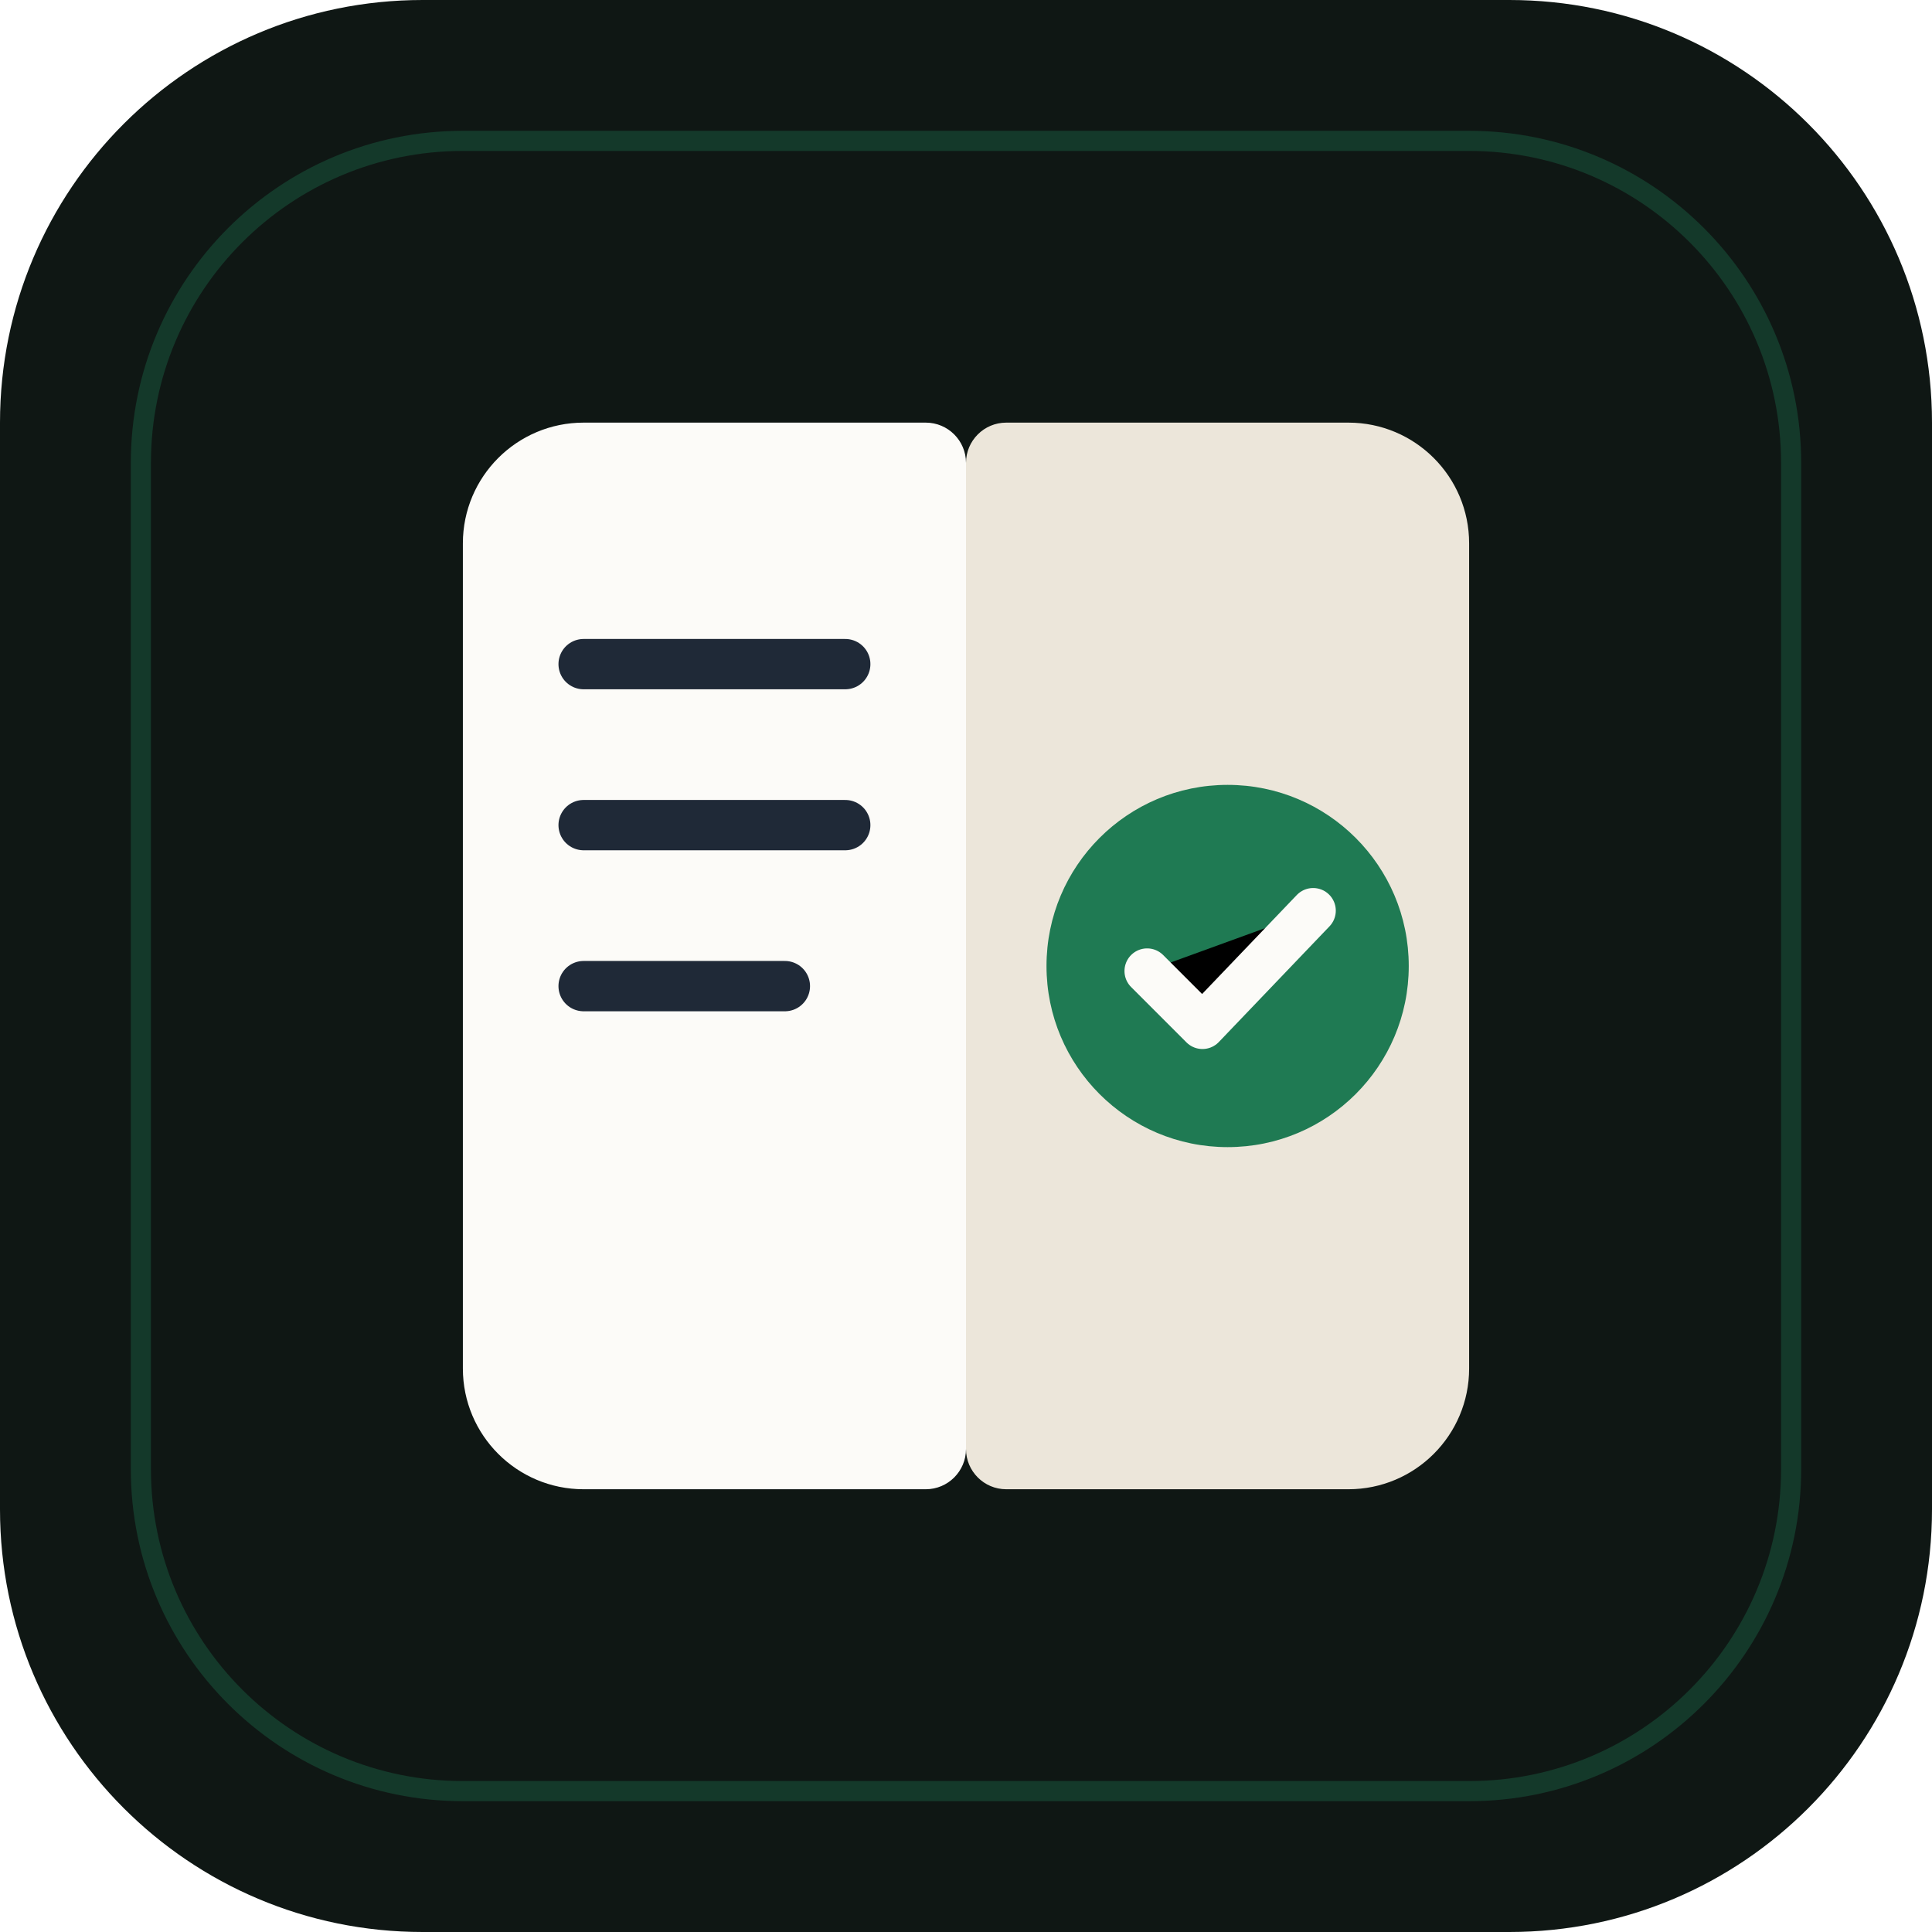
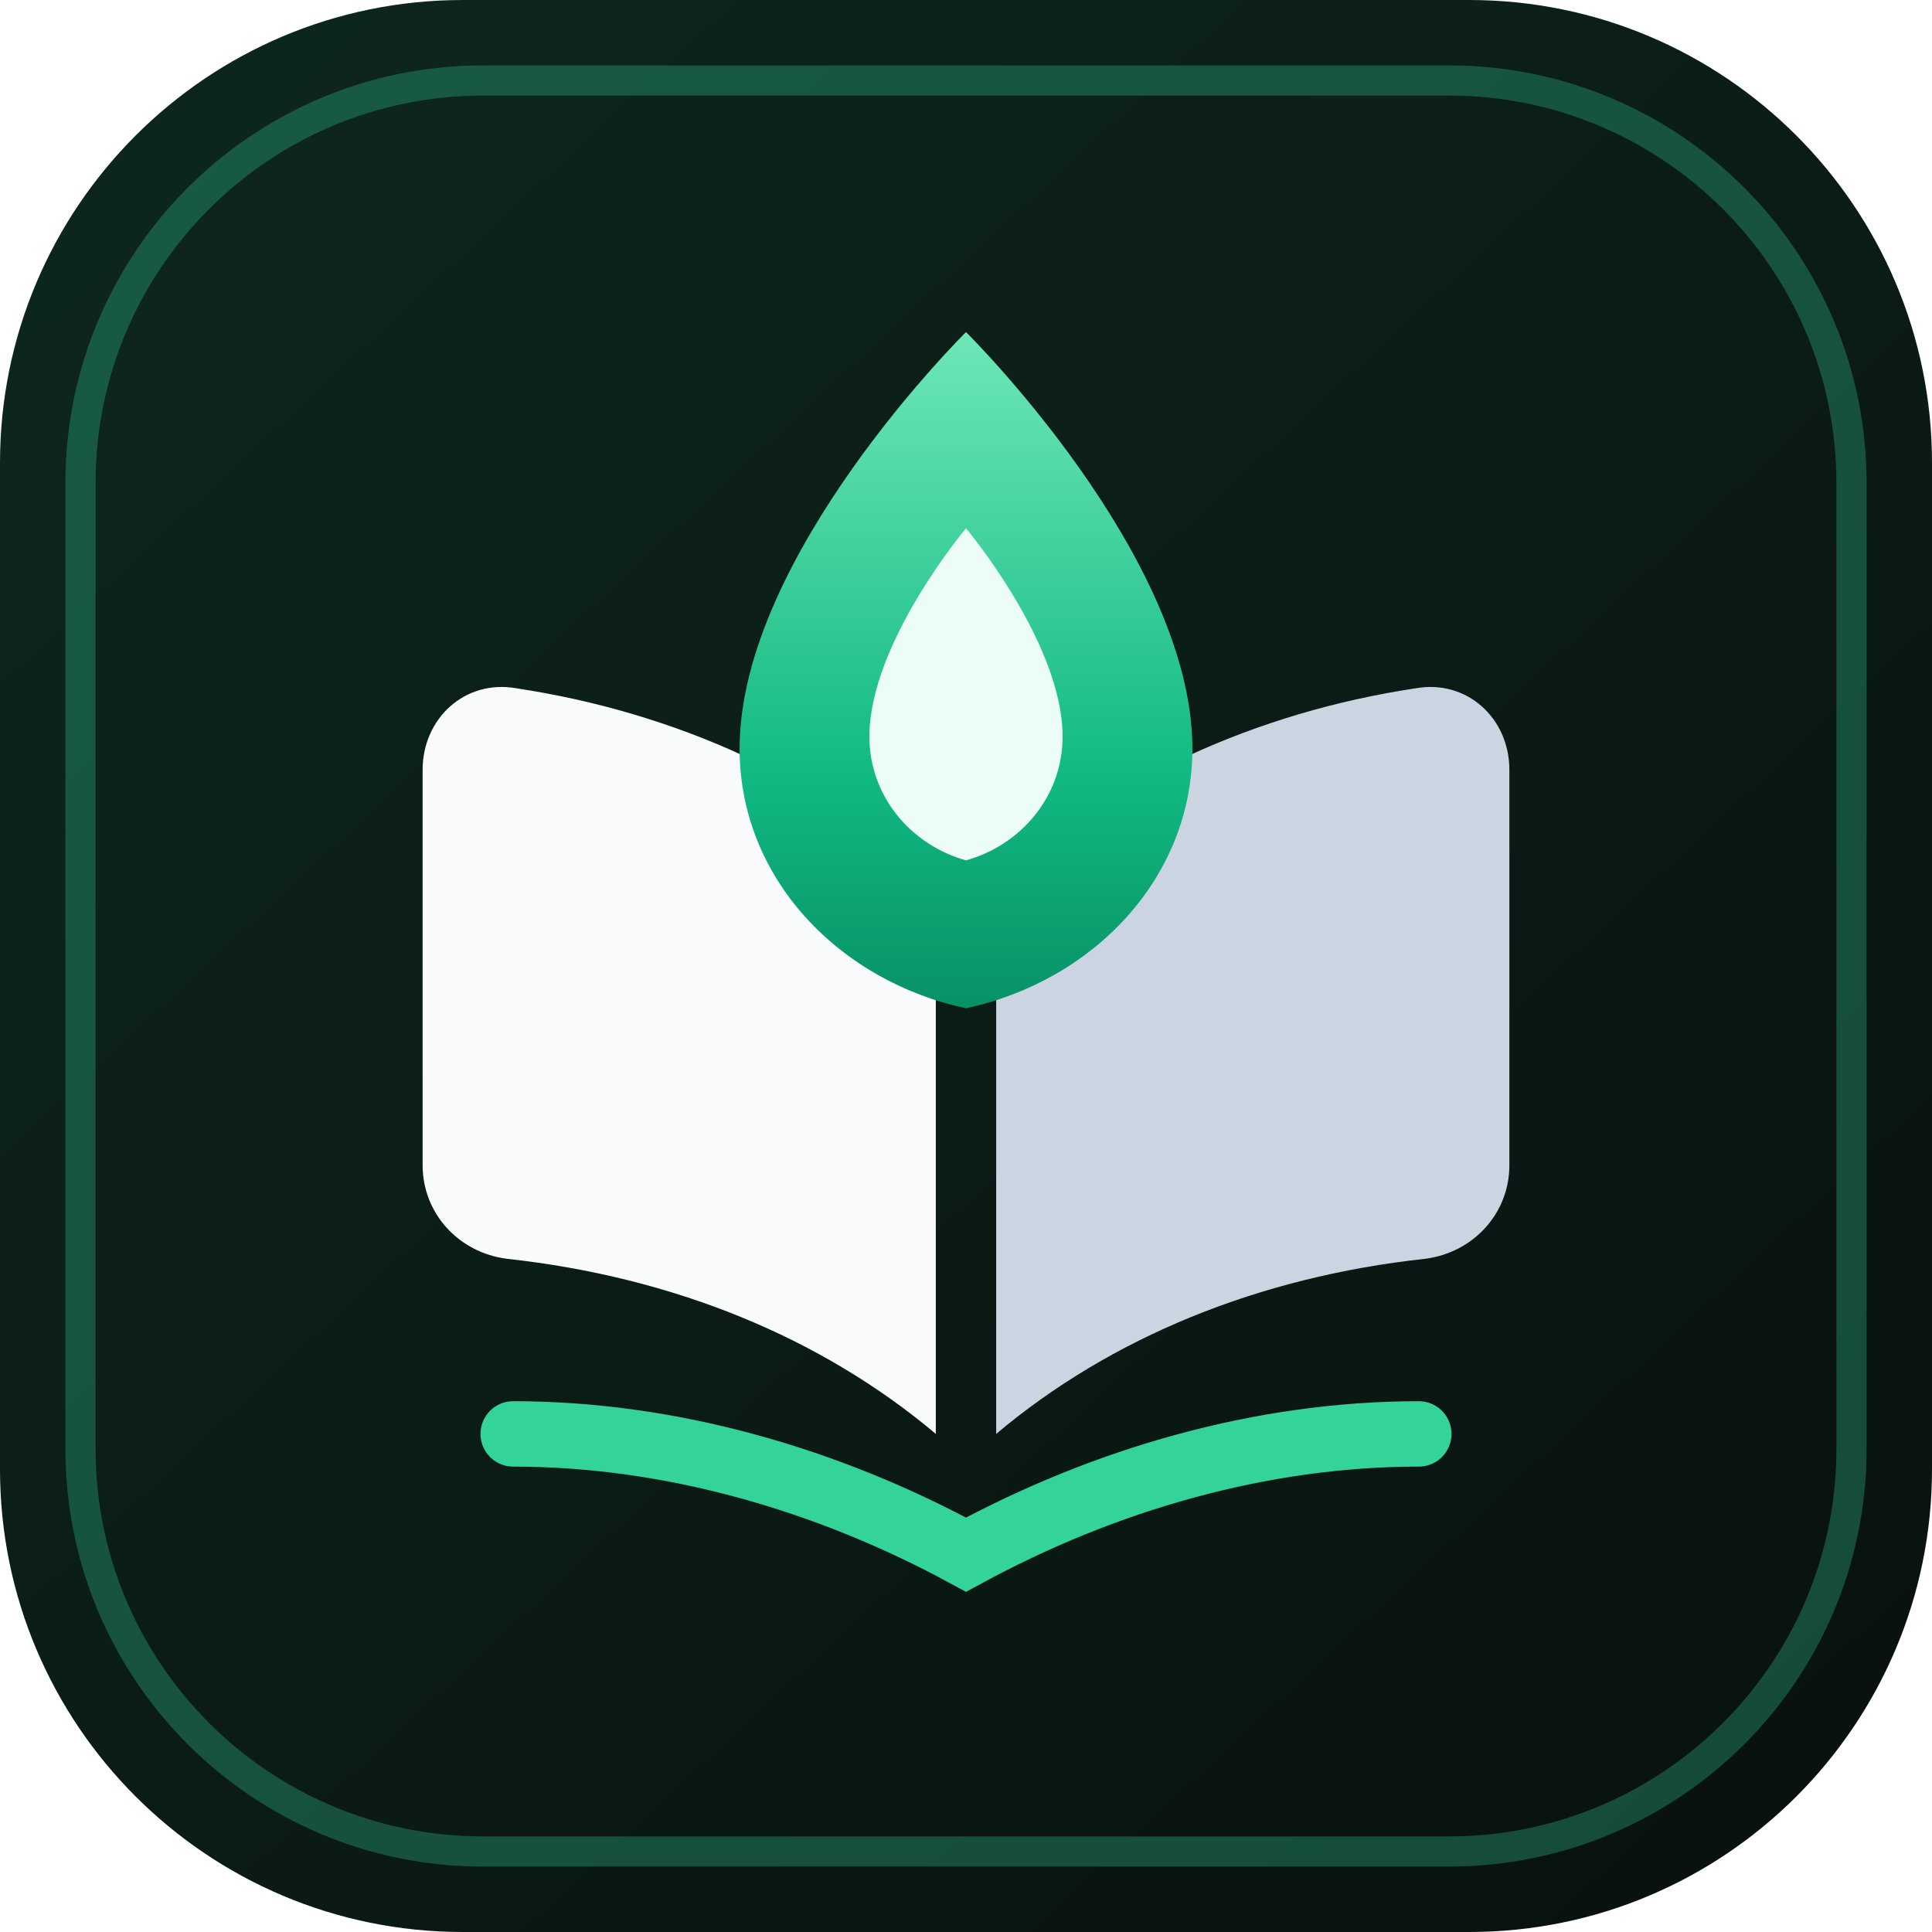
- <svg xmlns="http://www.w3.org/2000/svg" viewBox="0 0 192 192" width="192" height="192">
-   <rect width="192" height="192" rx="42" fill="#0F1714" />
-   <rect x="14" y="14" width="164" height="164" rx="32" fill="none" stroke="#1F7A53" stroke-opacity="0.35" stroke-width="2" />
-   <path d="M46 54C46 47.373 51.373 42 58 42H92C94.209 42 96 43.791 96 46V144C96 146.209 94.209 148 92 148H58C51.373 148 46 142.627 46 136V54Z" fill="#FCFBF8" />
-   <path d="M146 54C146 47.373 140.627 42 134 42H100C97.791 42 96 43.791 96 46V144C96 146.209 97.791 148 100 148H134C140.627 148 146 142.627 146 136V54Z" fill="#ECE6DA" />
-   <path d="M58 66H84M58 82H84M58 98H78" stroke="#1F2937" stroke-width="5" stroke-linecap="round" />
-   <circle cx="122" cy="96" r="18" fill="#1F7A53" />
-   <path d="M114 96.5L119.5 102L130.5 90.5" stroke="#FCFBF8" stroke-width="4.5" stroke-linecap="round" stroke-linejoin="round" />
+ <svg xmlns="http://www.w3.org/2000/svg" viewBox="0 0 192 192" width="192" height="192" fill="none">
+   <defs>
+     <linearGradient id="bg" x1="18" y1="12" x2="174" y2="180" gradientUnits="userSpaceOnUse">
+       <stop offset="0%" stop-color="#0D261D" />
+       <stop offset="100%" stop-color="#091210" />
+     </linearGradient>
+     <linearGradient id="fl" x1="96" y1="33" x2="96" y2="114" gradientUnits="userSpaceOnUse">
+       <stop offset="0%" stop-color="#6EE7B7" />
+       <stop offset="55%" stop-color="#10B981" />
+       <stop offset="100%" stop-color="#047857" />
+     </linearGradient>
+   </defs>
+   <rect width="192" height="192" rx="46" fill="url(#bg)" />
+   <rect x="8" y="8" width="176" height="176" rx="40" stroke="#34D399" stroke-opacity="0.3" stroke-width="3" />
+   <path d="M42 76.5C42 71.4 46.2 67.5 51.3 68.4C67.2 70.8 81.6 77.4 93 87.6V142.5C81.6 132.9 66.9 126.9 50.4 125.1C45.6 124.5 42 120.6 42 115.8V76.5Z" fill="#F8FAFC" />
+   <path d="M150 76.5C150 71.4 145.8 67.5 140.7 68.4C124.8 70.8 110.4 77.4 99 87.6V142.5C110.4 132.9 125.1 126.9 141.6 125.1C146.4 124.5 150 120.6 150 115.8V76.5Z" fill="#CBD5E1" />
+   <path d="M96 33C96 33 73.5 55.2 73.5 74.4C73.5 87.3 83.4 97.5 96 100.2C108.6 97.5 118.5 87.3 118.5 74.4C118.5 55.2 96 33 96 33Z" fill="url(#fl)" />
+   <path d="M96 52.5C96 52.5 86.4 63.9 86.4 73.2C86.4 79.2 90.6 84 96 85.5C101.4 84 105.6 79.2 105.6 73.2C105.6 63.9 96 52.5 96 52.5Z" fill="#ECFDF5" />
+   <path d="M51 142.5C66.6 142.5 82.2 147 96 154.5C109.8 147 125.4 142.5 141 142.5" stroke="#34D399" stroke-width="6.5" stroke-linecap="round" />
</svg>
